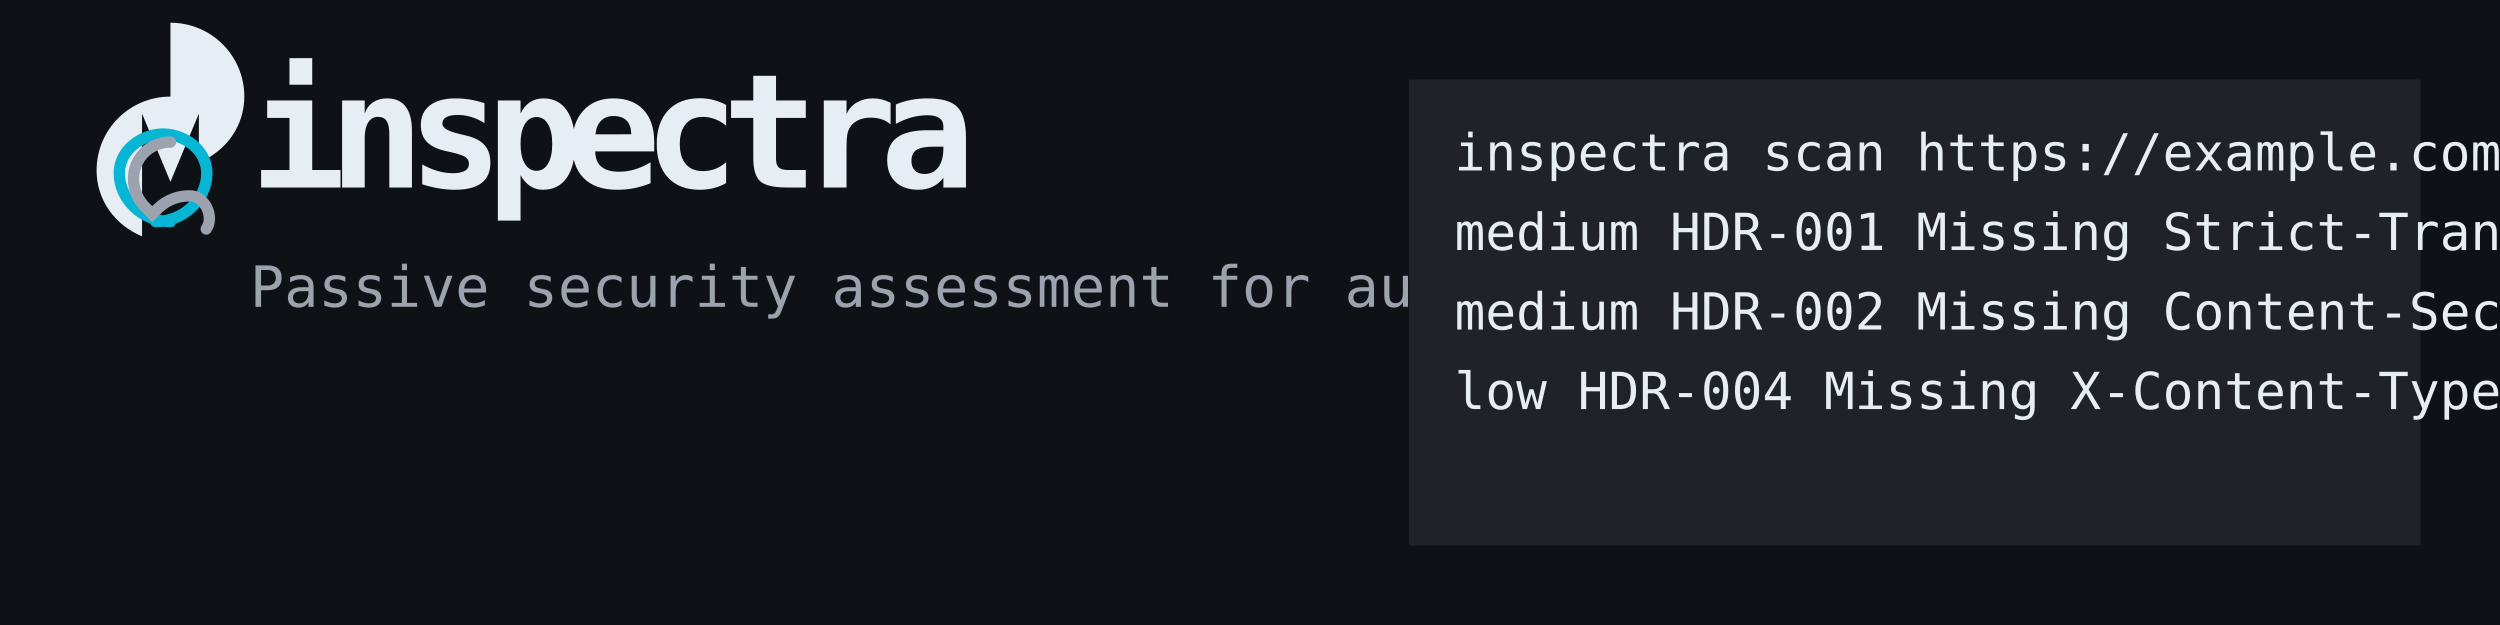
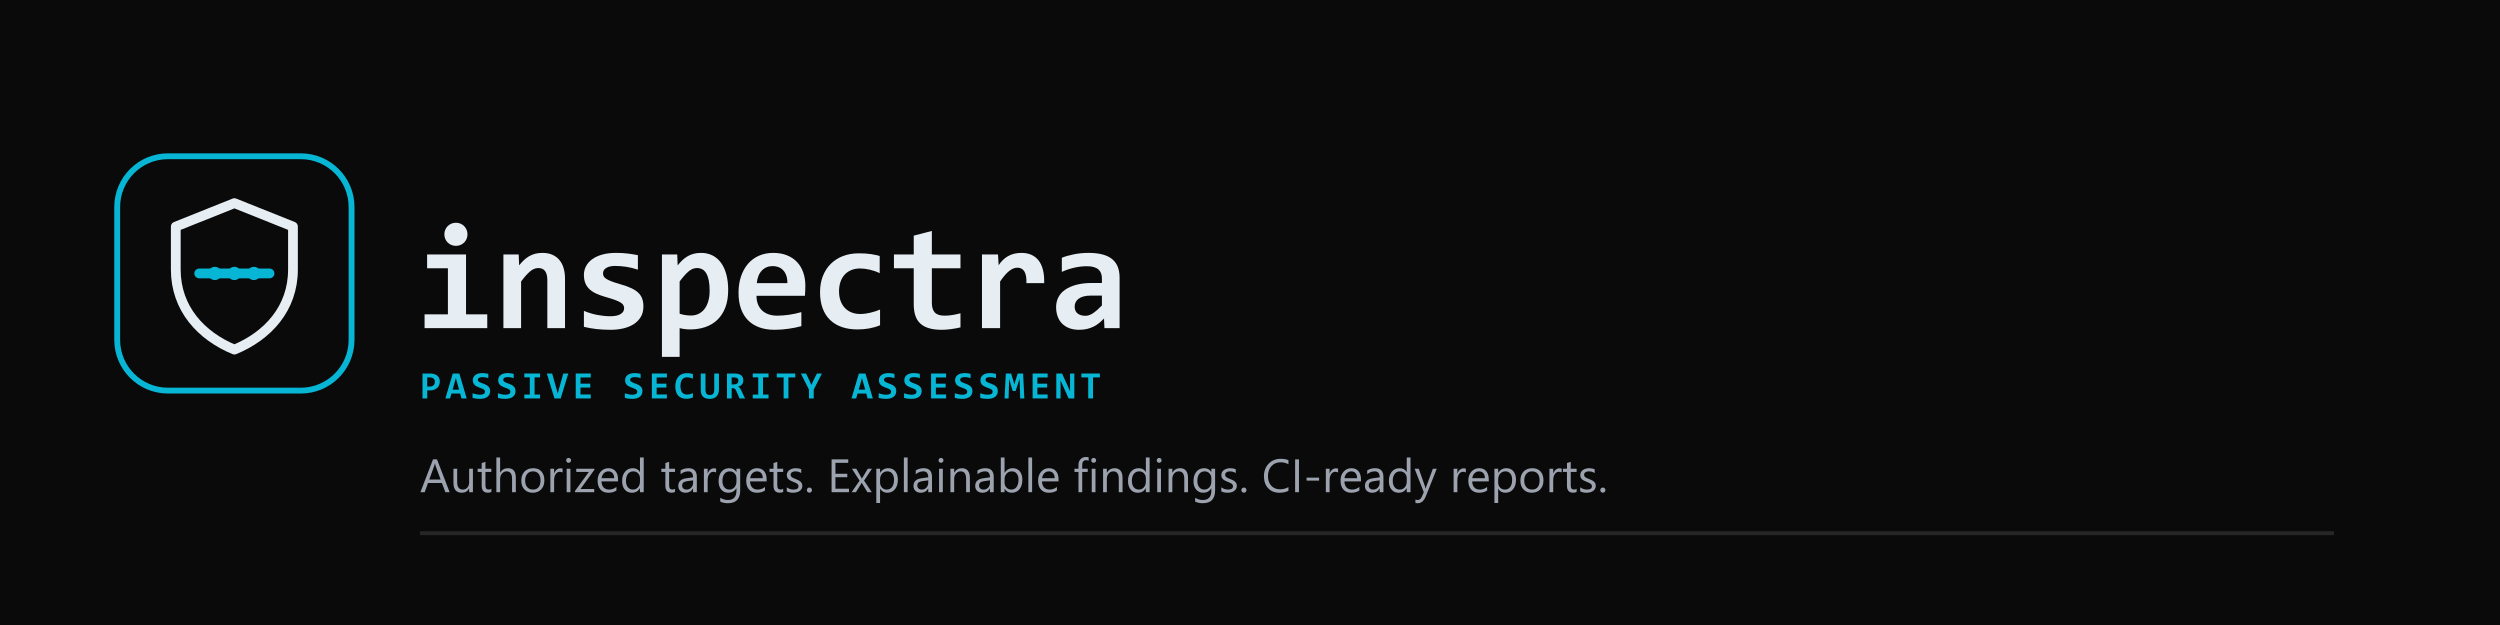
- <svg xmlns="http://www.w3.org/2000/svg" width="1760" height="440" viewBox="0 0 1760 440">
-   <rect width="1760" height="440" fill="#0E1116" />
-   <g transform="translate(56, 56)">
-     <path d="M64 12 c-28.8 0-52 23.2-52 52 0 20.8 12.8 38.4 32 46.4V24L64 72l20-48v34.4c19.2-8 32-25.6 32-46.4 0-28.8-23.2-52-52-52" fill="#e6edf3" />
-     <path d="M64 100 c-19.2 0-36-15.2-36-34 0-10.4 6.4-19.2 16-24 9.6-4.8 20-4.8 29.6 0 9.6 4.8 16 13.6 16 24 0 18.8-16.8 34-36 34" fill="none" stroke="#06b6d4" stroke-width="8" stroke-linecap="round" />
-     <path d="M64 44 c-14.4 0-26 11.2-26 26 0 8 3.2 15.2 9.2 20.8l4 4 4-4c6-6 15.2-9.6 24-8.8s16 14.4 10 23.2" fill="none" stroke="#9ca3af" stroke-width="8" stroke-linecap="round" />
-   </g>
-   <text x="176" y="132" font-family="JetBrains Mono, ui-monospace, monospace" font-size="112" font-weight="800" fill="#e6edf3" letter-spacing="-12">inspectra</text>
-   <text x="176" y="216" font-family="JetBrains Mono, ui-monospace, monospace" font-size="40" fill="#9ca3af">Passive security assessment for authorized targets.</text>
-   <g transform="translate(992, 56)">
-     <rect width="712" height="328" fill="#1f2328" />
-     <text x="32" y="64" font-family="ui-monospace, SFMono-Regular, Menlo, Consolas, monospace" font-size="36" fill="#e6edf3">inspectra scan https://example.com --yes</text>
-     <text x="32" y="120" font-family="ui-monospace, SFMono-Regular, Menlo, Consolas, monospace" font-size="36" fill="#e6edf3">medium  HDR-001  Missing Strict-Transport-Security</text>
-     <text x="32" y="176" font-family="ui-monospace, SFMono-Regular, Menlo, Consolas, monospace" font-size="36" fill="#e6edf3">medium  HDR-002  Missing Content-Security-Policy</text>
-     <text x="32" y="232" font-family="ui-monospace, SFMono-Regular, Menlo, Consolas, monospace" font-size="36" fill="#e6edf3">low     HDR-004  Missing X-Content-Type-Options</text>
-   </g>
+ <svg xmlns="http://www.w3.org/2000/svg" width="1280" height="320" viewBox="0 0 1280 320" role="img" aria-label="Inspectra">
+   <rect width="1280" height="320" fill="#0A0A0A" />
+   <g transform="translate(56,76)">
+     <g transform="scale(1)">
+       <rect x="4" y="4" width="120" height="120" rx="26" fill="#0A0A0A" stroke="#06B6D4" stroke-width="3" />
+       <path d="M64 28 L94 40 V62 C94 82 81 96 64 103 C47 96 34 82 34 62 V40 Z" fill="none" stroke="#E6EDF3" stroke-width="5" stroke-linejoin="round" />
+       <path d="M46 64 H82" stroke="#06B6D4" stroke-width="5" stroke-linecap="round" />
+       <circle cx="54" cy="64" r="3.4" fill="#06B6D4" />
+       <circle cx="64" cy="64" r="3.4" fill="#06B6D4" />
+       <circle cx="74" cy="64" r="3.4" fill="#06B6D4" />
+     </g>
+   </g>
+   <g transform="translate(212.000,168.000) scale(0.037109,-0.037109)">
+     <path d="M737 1294Q737 1261 725.0 1232.0Q713 1203 691.5 1181.5Q670 1160 641.0 1147.5Q612 1135 578 1135Q544 1135 514.5 1147.5Q485 1160 463.5 1181.5Q442 1203 430.0 1232.0Q418 1261 418 1294Q418 1327 430.0 1356.0Q442 1385 463.5 1407.0Q485 1429 514.5 1441.5Q544 1454 578 1454Q612 1454 641.0 1441.5Q670 1429 691.5 1407.0Q713 1385 725.0 1356.0Q737 1327 737 1294ZM467 826H180V1016H717V190H1010V0H145V190H467Z" fill="#E6EDF3" />
+   </g>
+   <g transform="translate(252.585,168.000) scale(0.037109,-0.037109)">
+     <path d="M745 0V662Q745 829 621 829Q559 829 502.5 779.0Q446 729 383 643V0H139V1016H350L356 866Q387 905 420.5 937.0Q454 969 493.0 991.5Q532 1014 577.0 1026.0Q622 1038 678 1038Q756 1038 814.0 1012.5Q872 987 911.0 940.5Q950 894 969.5 828.5Q989 763 989 682V0Z" fill="#E6EDF3" />
+   </g>
+   <g transform="translate(293.170,168.000) scale(0.037109,-0.037109)">
+     <path d="M977 299Q977 212 938.5 150.5Q900 89 836.5 50.5Q773 12 692.5 -5.5Q612 -23 528 -23Q416 -23 326.0 -12.5Q236 -2 156 18V238Q250 199 343.5 181.5Q437 164 520 164Q616 164 663.5 194.5Q711 225 711 274Q711 297 701.0 316.0Q691 335 663.5 352.5Q636 370 586.0 388.5Q536 407 455 430Q380 451 323.5 477.5Q267 504 230.0 540.0Q193 576 174.5 623.5Q156 671 156 735Q156 797 184.0 852.0Q212 907 267.5 948.5Q323 990 406.0 1014.0Q489 1038 600 1038Q696 1038 770.0 1028.0Q844 1018 901 1006V807Q814 835 737.5 846.5Q661 858 586 858Q511 858 465.5 831.0Q420 804 420 756Q420 733 429.0 715.0Q438 697 464.5 680.0Q491 663 538.5 644.5Q586 626 664 604Q752 579 812.0 550.5Q872 522 908.5 486.0Q945 450 961.0 404.0Q977 358 977 299Z" fill="#E6EDF3" />
+   </g>
+   <g transform="translate(333.755,168.000) scale(0.037109,-0.037109)">
+     <path d="M1053 526Q1053 386 1013.5 284.0Q974 182 903.5 114.5Q833 47 737.0 14.5Q641 -18 528 -18Q490 -18 452.0 -13.0Q414 -8 383 0V-397H139V1016H350L356 866Q387 905 420.5 937.0Q454 969 493.0 991.5Q532 1014 577.0 1026.0Q622 1038 678 1038Q768 1038 838.0 1002.0Q908 966 955.5 899.5Q1003 833 1028.0 738.5Q1053 644 1053 526ZM797 516Q797 600 785.0 659.0Q773 718 750.5 756.0Q728 794 695.5 811.5Q663 829 621 829Q559 829 502.5 779.0Q446 729 383 643V199Q412 188 454.5 181.0Q497 174 541 174Q599 174 646.5 198.0Q694 222 727.5 266.0Q761 310 779.0 373.5Q797 437 797 516Z" fill="#E6EDF3" />
+   </g>
+   <g transform="translate(374.341,168.000) scale(0.037109,-0.037109)">
+     <path d="M1024 586Q1024 561 1022.5 521.0Q1021 481 1018 446H350Q350 379 370.5 328.0Q391 277 428.5 242.5Q466 208 518.5 190.0Q571 172 635 172Q709 172 793.5 183.5Q878 195 969 221V27Q930 16 884.0 7.0Q838 -2 790.0 -9.0Q742 -16 693.0 -19.5Q644 -23 598 -23Q482 -23 390.0 10.0Q298 43 234.0 107.5Q170 172 136.0 267.0Q102 362 102 487Q102 611 136.0 712.5Q170 814 232.0 886.5Q294 959 382.5 998.5Q471 1038 580 1038Q688 1038 771.0 1004.5Q854 971 910.0 911.0Q966 851 995.0 768.0Q1024 685 1024 586ZM776 621Q777 681 761.0 725.5Q745 770 717.5 799.0Q690 828 653.5 842.0Q617 856 575 856Q483 856 424.0 794.5Q365 733 354 621Z" fill="#E6EDF3" />
+   </g>
+   <g transform="translate(414.926,168.000) scale(0.037109,-0.037109)">
+     <path d="M961 39Q889 10 812.0 -4.0Q735 -18 651 -18Q530 -18 434.0 15.0Q338 48 271.0 113.0Q204 178 168.5 274.0Q133 370 133 496Q133 618 171.5 717.0Q210 816 280.0 886.0Q350 956 448.5 994.0Q547 1032 668 1032Q767 1032 834.5 1021.5Q902 1011 956 995V758Q894 789 821.5 806.0Q749 823 684 823Q616 823 562.0 800.0Q508 777 471.0 736.0Q434 695 414.5 636.5Q395 578 395 508Q395 435 416.0 377.0Q437 319 475.5 278.5Q514 238 568.0 216.5Q622 195 688 195Q720 195 755.5 199.5Q791 204 826.5 212.5Q862 221 896.5 232.0Q931 243 961 256Z" fill="#E6EDF3" />
+   </g>
+   <g transform="translate(455.511,168.000) scale(0.037109,-0.037109)">
+     <path d="M977 10Q911 -5 844.0 -14.0Q777 -23 717 -23Q617 -23 544.5 -2.0Q472 19 424.5 62.0Q377 105 354.5 171.5Q332 238 332 330V826H59V1016H332V1276L582 1341V1016H977V826H582V348Q582 261 622.0 216.5Q662 172 756 172Q816 172 873.0 182.0Q930 192 977 205Z" fill="#E6EDF3" />
+   </g>
+   <g transform="translate(496.096,168.000) scale(0.037109,-0.037109)">
+     <path d="M793 621Q795 678 787.5 718.0Q780 758 763.5 784.0Q747 810 723.0 822.0Q699 834 668 834Q614 834 556.5 789.5Q499 745 430 643V0H180V1016H401L410 868Q435 907 466.5 938.0Q498 969 536.5 991.5Q575 1014 622.0 1026.0Q669 1038 725 1038Q802 1038 861.5 1011.5Q921 985 961.5 933.0Q1002 881 1021.5 802.5Q1041 724 1038 621Z" fill="#E6EDF3" />
+   </g>
+   <g transform="translate(536.681,168.000) scale(0.037109,-0.037109)">
+     <path d="M776 0 770 133Q738 99 703.0 70.5Q668 42 626.0 21.0Q584 0 534.5 -11.5Q485 -23 426 -23Q348 -23 289.0 0.0Q230 23 190.0 64.0Q150 105 129.5 163.0Q109 221 109 291Q109 363 139.5 424.0Q170 485 232.5 529.0Q295 573 388.5 598.0Q482 623 608 623H741V684Q741 723 730.0 754.5Q719 786 694.5 808.0Q670 830 631.0 842.0Q592 854 535 854Q445 854 357.5 833.5Q270 813 188 776V971Q261 1000 356.5 1019.0Q452 1038 555 1038Q668 1038 749.0 1016.5Q830 995 882.5 952.0Q935 909 960.0 844.5Q985 780 985 694V0ZM741 449H592Q530 449 487.0 437.0Q444 425 417.0 404.0Q390 383 377.5 355.5Q365 328 365 297Q365 235 405.0 202.5Q445 170 514 170Q565 170 620.0 207.0Q675 244 741 313Z" fill="#E6EDF3" />
+   </g>
+   <g transform="translate(215.000,204.000) scale(0.009766,-0.009766)">
+     <path d="M1042 891Q1042 789 1008.0 702.5Q974 616 907.0 553.0Q840 490 740.0 455.0Q640 420 508 420H383V0H135V1307H518Q645 1307 742.5 1279.5Q840 1252 906.5 1199.0Q973 1146 1007.5 1068.5Q1042 991 1042 891ZM784 874Q784 926 767.5 968.5Q751 1011 717.5 1041.0Q684 1071 633.0 1087.0Q582 1103 512 1103H383V624H520Q584 624 633.0 641.5Q682 659 715.5 692.0Q749 725 766.5 771.0Q784 817 784 874Z" fill="#06B6D4" />
+   </g>
+   <g transform="translate(227.996,204.000) scale(0.009766,-0.009766)">
+     <path d="M850 0 778 258H322L248 0H4L391 1307H735L1122 0ZM553 1067 381 459H723Z" fill="#06B6D4" />
+   </g>
+   <g transform="translate(240.992,204.000) scale(0.009766,-0.009766)">
+     <path d="M1020 395Q1020 288 980.5 209.0Q941 130 870.0 78.5Q799 27 701.0 2.0Q603 -23 487 -23Q384 -23 288.0 -11.0Q192 1 98 29V272Q144 256 194.0 242.0Q244 228 294.5 217.5Q345 207 395.0 201.0Q445 195 492 195Q562 195 611.0 207.0Q660 219 691.0 240.0Q722 261 736.0 290.0Q750 319 750 354Q750 402 722.5 434.5Q695 467 650.0 492.0Q605 517 547.5 537.0Q490 557 430.5 580.0Q371 603 313.5 632.0Q256 661 211.0 704.0Q166 747 138.5 806.5Q111 866 111 950Q111 1027 139.0 1096.0Q167 1165 227.0 1216.5Q287 1268 381.0 1298.5Q475 1329 608 1329Q647 1329 689.5 1325.5Q732 1322 773.5 1316.5Q815 1311 853.5 1303.5Q892 1296 924 1288V1063Q892 1075 854.0 1085.0Q816 1095 775.5 1102.5Q735 1110 694.0 1114.0Q653 1118 616 1118Q551 1118 506.0 1107.5Q461 1097 432.0 1078.5Q403 1060 390.0 1033.0Q377 1006 377 973Q377 932 404.5 902.5Q432 873 477.5 849.5Q523 826 580.5 805.5Q638 785 698.5 761.5Q759 738 816.5 708.0Q874 678 919.5 635.0Q965 592 992.5 533.5Q1020 475 1020 395Z" fill="#06B6D4" />
+   </g>
+   <g transform="translate(253.988,204.000) scale(0.009766,-0.009766)">
+     <path d="M1020 395Q1020 288 980.5 209.0Q941 130 870.0 78.5Q799 27 701.0 2.0Q603 -23 487 -23Q384 -23 288.0 -11.0Q192 1 98 29V272Q144 256 194.0 242.0Q244 228 294.5 217.5Q345 207 395.0 201.0Q445 195 492 195Q562 195 611.0 207.0Q660 219 691.0 240.0Q722 261 736.0 290.0Q750 319 750 354Q750 402 722.5 434.5Q695 467 650.0 492.0Q605 517 547.5 537.0Q490 557 430.5 580.0Q371 603 313.5 632.0Q256 661 211.0 704.0Q166 747 138.5 806.5Q111 866 111 950Q111 1027 139.0 1096.0Q167 1165 227.0 1216.5Q287 1268 381.0 1298.5Q475 1329 608 1329Q647 1329 689.5 1325.5Q732 1322 773.5 1316.5Q815 1311 853.5 1303.5Q892 1296 924 1288V1063Q892 1075 854.0 1085.0Q816 1095 775.5 1102.5Q735 1110 694.0 1114.0Q653 1118 616 1118Q551 1118 506.0 1107.5Q461 1097 432.0 1078.5Q403 1060 390.0 1033.0Q377 1006 377 973Q377 932 404.5 902.5Q432 873 477.5 849.5Q523 826 580.5 805.5Q638 785 698.5 761.5Q759 738 816.5 708.0Q874 678 919.5 635.0Q965 592 992.5 533.5Q1020 475 1020 395Z" fill="#06B6D4" />
+   </g>
+   <g transform="translate(266.984,204.000) scale(0.009766,-0.009766)">
+     <path d="M150 1106V1307H976V1106H688V203H976V0H150V203H438V1106Z" fill="#06B6D4" />
+   </g>
+   <g transform="translate(279.980,204.000) scale(0.009766,-0.009766)">
+     <path d="M725 0H399L0 1307H279L500 520L571 262L645 535L864 1307H1126Z" fill="#06B6D4" />
+   </g>
+   <g transform="translate(292.977,204.000) scale(0.009766,-0.009766)">
+     <path d="M184 0V1307H971V1099H434V774H946V571H434V208H971V0Z" fill="#06B6D4" />
+   </g>
+   <g transform="translate(318.969,204.000) scale(0.009766,-0.009766)">
+     <path d="M1020 395Q1020 288 980.5 209.0Q941 130 870.0 78.5Q799 27 701.0 2.0Q603 -23 487 -23Q384 -23 288.0 -11.0Q192 1 98 29V272Q144 256 194.0 242.0Q244 228 294.5 217.5Q345 207 395.0 201.0Q445 195 492 195Q562 195 611.0 207.0Q660 219 691.0 240.0Q722 261 736.0 290.0Q750 319 750 354Q750 402 722.5 434.5Q695 467 650.0 492.0Q605 517 547.5 537.0Q490 557 430.5 580.0Q371 603 313.5 632.0Q256 661 211.0 704.0Q166 747 138.5 806.5Q111 866 111 950Q111 1027 139.0 1096.0Q167 1165 227.0 1216.5Q287 1268 381.0 1298.5Q475 1329 608 1329Q647 1329 689.5 1325.5Q732 1322 773.5 1316.5Q815 1311 853.5 1303.5Q892 1296 924 1288V1063Q892 1075 854.0 1085.0Q816 1095 775.5 1102.5Q735 1110 694.0 1114.0Q653 1118 616 1118Q551 1118 506.0 1107.5Q461 1097 432.0 1078.5Q403 1060 390.0 1033.0Q377 1006 377 973Q377 932 404.5 902.5Q432 873 477.5 849.5Q523 826 580.5 805.5Q638 785 698.5 761.5Q759 738 816.5 708.0Q874 678 919.5 635.0Q965 592 992.5 533.5Q1020 475 1020 395Z" fill="#06B6D4" />
+   </g>
+   <g transform="translate(331.965,204.000) scale(0.009766,-0.009766)">
+     <path d="M184 0V1307H971V1099H434V774H946V571H434V208H971V0Z" fill="#06B6D4" />
+   </g>
+   <g transform="translate(344.961,204.000) scale(0.009766,-0.009766)">
+     <path d="M1004 51Q917 16 835.5 -1.0Q754 -18 666 -18Q525 -18 416.5 23.5Q308 65 233.5 147.0Q159 229 120.5 350.5Q82 472 82 633Q82 798 124.0 926.5Q166 1055 244.0 1143.5Q322 1232 433.5 1278.5Q545 1325 684 1325Q729 1325 768.5 1323.0Q808 1321 846.0 1315.5Q884 1310 923.0 1301.0Q962 1292 1004 1278V1034Q919 1074 842.0 1091.0Q765 1108 702 1108Q609 1108 543.0 1074.5Q477 1041 434.5 980.5Q392 920 372.0 836.5Q352 753 352 653Q352 547 372.5 463.5Q393 380 436.0 322.0Q479 264 546.0 233.5Q613 203 705 203Q738 203 776.5 209.5Q815 216 854.5 226.5Q894 237 932.5 251.5Q971 266 1004 281Z" fill="#06B6D4" />
+   </g>
+   <g transform="translate(357.957,204.000) scale(0.009766,-0.009766)">
+     <path d="M1039 481Q1039 356 1005.5 261.5Q972 167 909.5 104.0Q847 41 757.0 9.0Q667 -23 555 -23Q429 -23 339.0 9.0Q249 41 193.0 101.0Q137 161 112.0 247.0Q87 333 87 440V1307H333V455Q333 389 344.5 338.0Q356 287 384.5 251.5Q413 216 456.0 198.0Q499 180 564 180Q625 180 667.0 195.5Q709 211 737.0 245.5Q765 280 779.0 334.0Q793 388 793 465V1307H1039Z" fill="#06B6D4" />
+   </g>
+   <g transform="translate(370.953,204.000) scale(0.009766,-0.009766)">
+     <path d="M788 0 604 420Q578 480 531.5 510.5Q485 541 422 541H375V0H129V1307H510Q618 1307 706.0 1288.5Q794 1270 856.0 1227.0Q918 1184 951.5 1115.0Q985 1046 985 946Q985 874 964.0 818.0Q943 762 905.0 721.5Q867 681 814.5 656.0Q762 631 700 621Q748 611 788.0 566.5Q828 522 868 438L1077 0ZM727 922Q727 1018 666.0 1060.0Q605 1102 483 1102H375V733H475Q532 733 578.5 745.0Q625 757 658.0 781.0Q691 805 709.0 840.5Q727 876 727 922Z" fill="#06B6D4" />
+   </g>
+   <g transform="translate(383.949,204.000) scale(0.009766,-0.009766)">
+     <path d="M150 1106V1307H976V1106H688V203H976V0H150V203H438V1106Z" fill="#06B6D4" />
+   </g>
+   <g transform="translate(396.945,204.000) scale(0.009766,-0.009766)">
+     <path d="M689 1102V0H437V1102H79V1307H1047V1102Z" fill="#06B6D4" />
+   </g>
+   <g transform="translate(409.941,204.000) scale(0.009766,-0.009766)">
+     <path d="M685 463V0H435V461L10 1307H283L475 903L563 705L651 909L852 1307H1114Z" fill="#06B6D4" />
+   </g>
+   <g transform="translate(435.934,204.000) scale(0.009766,-0.009766)">
+     <path d="M850 0 778 258H322L248 0H4L391 1307H735L1122 0ZM553 1067 381 459H723Z" fill="#06B6D4" />
+   </g>
+   <g transform="translate(448.930,204.000) scale(0.009766,-0.009766)">
+     <path d="M1020 395Q1020 288 980.5 209.0Q941 130 870.0 78.5Q799 27 701.0 2.0Q603 -23 487 -23Q384 -23 288.0 -11.0Q192 1 98 29V272Q144 256 194.0 242.0Q244 228 294.5 217.5Q345 207 395.0 201.0Q445 195 492 195Q562 195 611.0 207.0Q660 219 691.0 240.0Q722 261 736.0 290.0Q750 319 750 354Q750 402 722.5 434.5Q695 467 650.0 492.0Q605 517 547.5 537.0Q490 557 430.5 580.0Q371 603 313.5 632.0Q256 661 211.0 704.0Q166 747 138.5 806.5Q111 866 111 950Q111 1027 139.0 1096.0Q167 1165 227.0 1216.5Q287 1268 381.0 1298.5Q475 1329 608 1329Q647 1329 689.5 1325.5Q732 1322 773.5 1316.5Q815 1311 853.5 1303.5Q892 1296 924 1288V1063Q892 1075 854.0 1085.0Q816 1095 775.5 1102.5Q735 1110 694.0 1114.0Q653 1118 616 1118Q551 1118 506.0 1107.5Q461 1097 432.0 1078.5Q403 1060 390.0 1033.0Q377 1006 377 973Q377 932 404.5 902.5Q432 873 477.5 849.5Q523 826 580.5 805.5Q638 785 698.5 761.5Q759 738 816.5 708.0Q874 678 919.5 635.0Q965 592 992.5 533.5Q1020 475 1020 395Z" fill="#06B6D4" />
+   </g>
+   <g transform="translate(461.926,204.000) scale(0.009766,-0.009766)">
+     <path d="M1020 395Q1020 288 980.5 209.0Q941 130 870.0 78.5Q799 27 701.0 2.0Q603 -23 487 -23Q384 -23 288.0 -11.0Q192 1 98 29V272Q144 256 194.0 242.0Q244 228 294.5 217.5Q345 207 395.0 201.0Q445 195 492 195Q562 195 611.0 207.0Q660 219 691.0 240.0Q722 261 736.0 290.0Q750 319 750 354Q750 402 722.5 434.5Q695 467 650.0 492.0Q605 517 547.5 537.0Q490 557 430.5 580.0Q371 603 313.5 632.0Q256 661 211.0 704.0Q166 747 138.5 806.5Q111 866 111 950Q111 1027 139.0 1096.0Q167 1165 227.0 1216.5Q287 1268 381.0 1298.5Q475 1329 608 1329Q647 1329 689.5 1325.5Q732 1322 773.5 1316.5Q815 1311 853.5 1303.5Q892 1296 924 1288V1063Q892 1075 854.0 1085.0Q816 1095 775.5 1102.5Q735 1110 694.0 1114.0Q653 1118 616 1118Q551 1118 506.0 1107.5Q461 1097 432.0 1078.5Q403 1060 390.0 1033.0Q377 1006 377 973Q377 932 404.5 902.5Q432 873 477.5 849.5Q523 826 580.5 805.5Q638 785 698.5 761.5Q759 738 816.5 708.0Q874 678 919.5 635.0Q965 592 992.5 533.5Q1020 475 1020 395Z" fill="#06B6D4" />
+   </g>
+   <g transform="translate(474.922,204.000) scale(0.009766,-0.009766)">
+     <path d="M184 0V1307H971V1099H434V774H946V571H434V208H971V0Z" fill="#06B6D4" />
+   </g>
+   <g transform="translate(487.918,204.000) scale(0.009766,-0.009766)">
+     <path d="M1020 395Q1020 288 980.5 209.0Q941 130 870.0 78.5Q799 27 701.0 2.0Q603 -23 487 -23Q384 -23 288.0 -11.0Q192 1 98 29V272Q144 256 194.0 242.0Q244 228 294.5 217.5Q345 207 395.0 201.0Q445 195 492 195Q562 195 611.0 207.0Q660 219 691.0 240.0Q722 261 736.0 290.0Q750 319 750 354Q750 402 722.5 434.5Q695 467 650.0 492.0Q605 517 547.5 537.0Q490 557 430.5 580.0Q371 603 313.5 632.0Q256 661 211.0 704.0Q166 747 138.5 806.5Q111 866 111 950Q111 1027 139.0 1096.0Q167 1165 227.0 1216.5Q287 1268 381.0 1298.5Q475 1329 608 1329Q647 1329 689.5 1325.5Q732 1322 773.5 1316.5Q815 1311 853.5 1303.5Q892 1296 924 1288V1063Q892 1075 854.0 1085.0Q816 1095 775.5 1102.5Q735 1110 694.0 1114.0Q653 1118 616 1118Q551 1118 506.0 1107.5Q461 1097 432.0 1078.5Q403 1060 390.0 1033.0Q377 1006 377 973Q377 932 404.5 902.5Q432 873 477.5 849.5Q523 826 580.5 805.5Q638 785 698.5 761.5Q759 738 816.5 708.0Q874 678 919.5 635.0Q965 592 992.5 533.5Q1020 475 1020 395Z" fill="#06B6D4" />
+   </g>
+   <g transform="translate(500.914,204.000) scale(0.009766,-0.009766)">
+     <path d="M1020 395Q1020 288 980.5 209.0Q941 130 870.0 78.5Q799 27 701.0 2.0Q603 -23 487 -23Q384 -23 288.0 -11.0Q192 1 98 29V272Q144 256 194.0 242.0Q244 228 294.5 217.5Q345 207 395.0 201.0Q445 195 492 195Q562 195 611.0 207.0Q660 219 691.0 240.0Q722 261 736.0 290.0Q750 319 750 354Q750 402 722.5 434.5Q695 467 650.0 492.0Q605 517 547.5 537.0Q490 557 430.5 580.0Q371 603 313.5 632.0Q256 661 211.0 704.0Q166 747 138.5 806.5Q111 866 111 950Q111 1027 139.0 1096.0Q167 1165 227.0 1216.5Q287 1268 381.0 1298.5Q475 1329 608 1329Q647 1329 689.5 1325.5Q732 1322 773.5 1316.5Q815 1311 853.5 1303.5Q892 1296 924 1288V1063Q892 1075 854.0 1085.0Q816 1095 775.5 1102.5Q735 1110 694.0 1114.0Q653 1118 616 1118Q551 1118 506.0 1107.5Q461 1097 432.0 1078.5Q403 1060 390.0 1033.0Q377 1006 377 973Q377 932 404.5 902.5Q432 873 477.5 849.5Q523 826 580.5 805.5Q638 785 698.5 761.5Q759 738 816.5 708.0Q874 678 919.5 635.0Q965 592 992.5 533.5Q1020 475 1020 395Z" fill="#06B6D4" />
+   </g>
+   <g transform="translate(513.910,204.000) scale(0.009766,-0.009766)">
+     <path d="M864 0 840 739 831 1034 768 834 623 389H469L338 834L283 1034L276 745L254 0H45L109 1307H387L502 936L557 727L612 924L733 1307H1016L1081 0Z" fill="#06B6D4" />
+   </g>
+   <g transform="translate(526.906,204.000) scale(0.009766,-0.009766)">
+     <path d="M184 0V1307H971V1099H434V774H946V571H434V208H971V0Z" fill="#06B6D4" />
+   </g>
+   <g transform="translate(539.902,204.000) scale(0.009766,-0.009766)">
+     <path d="M740 0 390 780 318 948V406V0H94V1307H396L753 522L816 369V946V1307H1040V0Z" fill="#06B6D4" />
+   </g>
+   <g transform="translate(552.898,204.000) scale(0.009766,-0.009766)">
+     <path d="M689 1102V0H437V1102H79V1307H1047V1102Z" fill="#06B6D4" />
+   </g>
+   <g transform="translate(215.000,252.000) scale(0.011719,-0.011719)">
+     <path d="M1298 0H1112L960 402H352L209 0H22L572 1434H746ZM905 553 680 1164Q669 1194 658 1260H654Q644 1199 631 1164L408 553Z" fill="#9CA3AF" />
+   </g>
+   <g transform="translate(230.480,252.000) scale(0.011719,-0.011719)">
+     <path d="M994 0H830V162H826Q724 -24 510 -24Q144 -24 144 412V1024H307V438Q307 114 555 114Q675 114 752.5 202.5Q830 291 830 434V1024H994Z" fill="#9CA3AF" />
+   </g>
+   <g transform="translate(244.062,252.000) scale(0.011719,-0.011719)">
+     <path d="M641 10Q583 -22 488 -22Q219 -22 219 278V884H43V1024H219V1274L383 1327V1024H641V884H383V307Q383 204 418.0 160.0Q453 116 534 116Q596 116 641 150Z" fill="#9CA3AF" />
+   </g>
+   <g transform="translate(252.195,252.000) scale(0.011719,-0.011719)">
+     <path d="M1016 0H852V590Q852 910 614 910Q494 910 412.0 817.5Q330 725 330 580V0H166V1516H330V854H334Q452 1048 670 1048Q1016 1048 1016 631Z" fill="#9CA3AF" />
+   </g>
+   <g transform="translate(265.777,252.000) scale(0.011719,-0.011719)">
+     <path d="M594 -24Q367 -24 231.5 119.5Q96 263 96 500Q96 758 237.0 903.0Q378 1048 618 1048Q847 1048 975.5 907.0Q1104 766 1104 516Q1104 271 965.5 123.5Q827 -24 594 -24ZM606 910Q448 910 356.0 802.5Q264 695 264 506Q264 324 357.0 219.0Q450 114 606 114Q765 114 850.5 217.0Q936 320 936 510Q936 702 850.5 806.0Q765 910 606 910Z" fill="#9CA3AF" />
+   </g>
+   <g transform="translate(279.840,252.000) scale(0.011719,-0.011719)">
+     <path d="M700 858Q657 891 576 891Q471 891 400.5 792.0Q330 693 330 522V0H166V1024H330V813H334Q369 921 441.0 981.5Q513 1042 602 1042Q666 1042 700 1028Z" fill="#9CA3AF" />
+   </g>
+   <g transform="translate(288.184,252.000) scale(0.011719,-0.011719)">
+     <path d="M250 1284Q206 1284 175.0 1314.0Q144 1344 144 1390Q144 1436 175.0 1466.5Q206 1497 250 1497Q295 1497 326.5 1466.5Q358 1436 358 1390Q358 1346 326.5 1315.0Q295 1284 250 1284ZM330 0H166V1024H330Z" fill="#9CA3AF" />
+   </g>
+   <g transform="translate(293.996,252.000) scale(0.011719,-0.011719)">
+     <path d="M880 977 274 140H874V0H33V51L639 884H90V1024H880Z" fill="#9CA3AF" />
+   </g>
+   <g transform="translate(304.848,252.000) scale(0.011719,-0.011719)">
+     <path d="M989 471H266Q270 300 358.0 207.0Q446 114 600 114Q773 114 918 228V74Q783 -24 561 -24Q344 -24 220.0 115.5Q96 255 96 508Q96 747 231.5 897.5Q367 1048 568 1048Q769 1048 879.0 918.0Q989 788 989 557ZM821 610Q820 752 752.5 831.0Q685 910 565 910Q449 910 368.0 827.0Q287 744 268 610Z" fill="#9CA3AF" />
+   </g>
+   <g transform="translate(317.398,252.000) scale(0.011719,-0.011719)">
+     <path d="M1040 0H876V174H872Q758 -24 520 -24Q327 -24 211.5 113.5Q96 251 96 488Q96 742 224.0 895.0Q352 1048 565 1048Q776 1048 872 882H876V1516H1040ZM876 463V614Q876 738 794.0 824.0Q712 910 586 910Q436 910 350.0 800.0Q264 690 264 496Q264 319 346.5 216.5Q429 114 568 114Q705 114 790.5 213.0Q876 312 876 463Z" fill="#9CA3AF" />
+   </g>
+   <g transform="translate(338.105,252.000) scale(0.011719,-0.011719)">
+     <path d="M641 10Q583 -22 488 -22Q219 -22 219 278V884H43V1024H219V1274L383 1327V1024H641V884H383V307Q383 204 418.0 160.0Q453 116 534 116Q596 116 641 150Z" fill="#9CA3AF" />
+   </g>
+   <g transform="translate(346.238,252.000) scale(0.011719,-0.011719)">
+     <path d="M899 0H735V160H731Q624 -24 416 -24Q263 -24 176.5 57.0Q90 138 90 272Q90 559 428 606L735 649Q735 910 524 910Q339 910 190 784V952Q341 1048 538 1048Q899 1048 899 666ZM735 518 488 484Q374 468 316.0 427.5Q258 387 258 284Q258 209 311.5 161.5Q365 114 454 114Q576 114 655.5 199.5Q735 285 735 416Z" fill="#9CA3AF" />
+   </g>
+   <g transform="translate(358.449,252.000) scale(0.011719,-0.011719)">
+     <path d="M700 858Q657 891 576 891Q471 891 400.5 792.0Q330 693 330 522V0H166V1024H330V813H334Q369 921 441.0 981.5Q513 1042 602 1042Q666 1042 700 1028Z" fill="#9CA3AF" />
+   </g>
+   <g transform="translate(366.793,252.000) scale(0.011719,-0.011719)">
+     <path d="M1040 82Q1040 -482 500 -482Q310 -482 168 -410V-246Q341 -342 498 -342Q876 -342 876 60V172H872Q755 -24 520 -24Q329 -24 212.5 112.5Q96 249 96 479Q96 740 221.5 894.0Q347 1048 565 1048Q772 1048 872 882H876V1024H1040ZM876 463V614Q876 736 793.5 823.0Q711 910 588 910Q436 910 350.0 799.5Q264 689 264 490Q264 319 346.5 216.5Q429 114 565 114Q703 114 789.5 212.0Q876 310 876 463Z" fill="#9CA3AF" />
+   </g>
+   <g transform="translate(380.926,252.000) scale(0.011719,-0.011719)">
+     <path d="M989 471H266Q270 300 358.0 207.0Q446 114 600 114Q773 114 918 228V74Q783 -24 561 -24Q344 -24 220.0 115.5Q96 255 96 508Q96 747 231.5 897.5Q367 1048 568 1048Q769 1048 879.0 918.0Q989 788 989 557ZM821 610Q820 752 752.5 831.0Q685 910 565 910Q449 910 368.0 827.0Q287 744 268 610Z" fill="#9CA3AF" />
+   </g>
+   <g transform="translate(393.477,252.000) scale(0.011719,-0.011719)">
+     <path d="M641 10Q583 -22 488 -22Q219 -22 219 278V884H43V1024H219V1274L383 1327V1024H641V884H383V307Q383 204 418.0 160.0Q453 116 534 116Q596 116 641 150Z" fill="#9CA3AF" />
+   </g>
+   <g transform="translate(401.609,252.000) scale(0.011719,-0.011719)">
+     <path d="M104 37V213Q238 114 399 114Q615 114 615 258Q615 299 596.5 327.5Q578 356 546.5 378.0Q515 400 472.5 417.5Q430 435 381 454Q313 481 261.5 508.5Q210 536 175.5 570.5Q141 605 123.5 649.0Q106 693 106 752Q106 824 139.0 879.5Q172 935 227.0 972.5Q282 1010 352.5 1029.0Q423 1048 498 1048Q631 1048 736 1002V836Q623 910 476 910Q430 910 393.0 899.5Q356 889 329.5 870.0Q303 851 288.5 824.5Q274 798 274 766Q274 726 288.5 699.0Q303 672 331.0 651.0Q359 630 399.0 613.0Q439 596 490 576Q558 550 612.0 522.5Q666 495 704.0 460.5Q742 426 762.5 381.0Q783 336 783 274Q783 198 749.5 142.0Q716 86 660.0 49.0Q604 12 531.0 -6.0Q458 -24 378 -24Q220 -24 104 37Z" fill="#9CA3AF" />
+   </g>
+   <g transform="translate(411.793,252.000) scale(0.011719,-0.011719)">
+     <path d="M223 -22Q177 -22 144.5 11.0Q112 44 112 90Q112 136 144.5 169.5Q177 203 223 203Q270 203 303.0 169.5Q336 136 336 90Q336 44 303.0 11.0Q270 -22 223 -22Z" fill="#9CA3AF" />
+   </g>
+   <g transform="translate(423.570,252.000) scale(0.011719,-0.011719)">
+     <path d="M948 0H188V1434H916V1282H356V805H874V654H356V152H948Z" fill="#9CA3AF" />
+   </g>
+   <g transform="translate(435.711,252.000) scale(0.011719,-0.011719)">
+     <path d="M914 1024 570 506 908 0H717L516 332Q497 363 471 410H467Q462 401 420 332L215 0H26L375 502L41 1024H232L430 674Q452 635 473 594H477L733 1024Z" fill="#9CA3AF" />
+   </g>
+   <g transform="translate(446.727,252.000) scale(0.011719,-0.011719)">
+     <path d="M334 148H330V-471H166V1024H330V844H334Q455 1048 688 1048Q886 1048 997.0 910.5Q1108 773 1108 542Q1108 285 983.0 130.5Q858 -24 641 -24Q442 -24 334 148ZM330 561V418Q330 291 412.5 202.5Q495 114 622 114Q771 114 855.5 228.0Q940 342 940 545Q940 716 861.0 813.0Q782 910 647 910Q504 910 417.0 810.5Q330 711 330 561Z" fill="#9CA3AF" />
+   </g>
+   <g transform="translate(460.836,252.000) scale(0.011719,-0.011719)">
+     <path d="M330 0H166V1516H330Z" fill="#9CA3AF" />
+   </g>
+   <g transform="translate(466.648,252.000) scale(0.011719,-0.011719)">
+     <path d="M899 0H735V160H731Q624 -24 416 -24Q263 -24 176.5 57.0Q90 138 90 272Q90 559 428 606L735 649Q735 910 524 910Q339 910 190 784V952Q341 1048 538 1048Q899 1048 899 666ZM735 518 488 484Q374 468 316.0 427.5Q258 387 258 284Q258 209 311.5 161.5Q365 114 454 114Q576 114 655.5 199.5Q735 285 735 416Z" fill="#9CA3AF" />
+   </g>
+   <g transform="translate(478.859,252.000) scale(0.011719,-0.011719)">
+     <path d="M250 1284Q206 1284 175.0 1314.0Q144 1344 144 1390Q144 1436 175.0 1466.5Q206 1497 250 1497Q295 1497 326.5 1466.5Q358 1436 358 1390Q358 1346 326.5 1315.0Q295 1284 250 1284ZM330 0H166V1024H330Z" fill="#9CA3AF" />
+   </g>
+   <g transform="translate(484.672,252.000) scale(0.011719,-0.011719)">
+     <path d="M1016 0H852V584Q852 910 614 910Q491 910 410.5 817.5Q330 725 330 584V0H166V1024H330V854H334Q450 1048 670 1048Q838 1048 927.0 939.5Q1016 831 1016 626Z" fill="#9CA3AF" />
+   </g>
+   <g transform="translate(498.254,252.000) scale(0.011719,-0.011719)">
+     <path d="M899 0H735V160H731Q624 -24 416 -24Q263 -24 176.5 57.0Q90 138 90 272Q90 559 428 606L735 649Q735 910 524 910Q339 910 190 784V952Q341 1048 538 1048Q899 1048 899 666ZM735 518 488 484Q374 468 316.0 427.5Q258 387 258 284Q258 209 311.5 161.5Q365 114 454 114Q576 114 655.5 199.5Q735 285 735 416Z" fill="#9CA3AF" />
+   </g>
+   <g transform="translate(510.465,252.000) scale(0.011719,-0.011719)">
+     <path d="M334 148H330V0H166V1516H330V844H334Q455 1048 688 1048Q885 1048 996.5 910.5Q1108 773 1108 542Q1108 285 983.0 130.5Q858 -24 641 -24Q438 -24 334 148ZM330 561V418Q330 291 412.5 202.5Q495 114 622 114Q771 114 855.5 228.0Q940 342 940 545Q940 716 861.0 813.0Q782 910 647 910Q504 910 417.0 810.5Q330 711 330 561Z" fill="#9CA3AF" />
+   </g>
+   <g transform="translate(524.574,252.000) scale(0.011719,-0.011719)">
+     <path d="M330 0H166V1516H330Z" fill="#9CA3AF" />
+   </g>
+   <g transform="translate(530.387,252.000) scale(0.011719,-0.011719)">
+     <path d="M989 471H266Q270 300 358.0 207.0Q446 114 600 114Q773 114 918 228V74Q783 -24 561 -24Q344 -24 220.0 115.5Q96 255 96 508Q96 747 231.5 897.5Q367 1048 568 1048Q769 1048 879.0 918.0Q989 788 989 557ZM821 610Q820 752 752.5 831.0Q685 910 565 910Q449 910 368.0 827.0Q287 744 268 610Z" fill="#9CA3AF" />
+   </g>
+   <g transform="translate(549.512,252.000) scale(0.011719,-0.011719)">
+     <path d="M672 1372Q624 1399 563 1399Q391 1399 391 1182V1024H631V884H391V0H228V884H53V1024H228V1190Q228 1351 321.0 1444.5Q414 1538 553 1538Q628 1538 672 1520Z" fill="#9CA3AF" />
+   </g>
+   <g transform="translate(557.023,252.000) scale(0.011719,-0.011719)">
+     <path d="M250 1284Q206 1284 175.0 1314.0Q144 1344 144 1390Q144 1436 175.0 1466.5Q206 1497 250 1497Q295 1497 326.5 1466.5Q358 1436 358 1390Q358 1346 326.5 1315.0Q295 1284 250 1284ZM330 0H166V1024H330Z" fill="#9CA3AF" />
+   </g>
+   <g transform="translate(562.836,252.000) scale(0.011719,-0.011719)">
+     <path d="M1016 0H852V584Q852 910 614 910Q491 910 410.5 817.5Q330 725 330 584V0H166V1024H330V854H334Q450 1048 670 1048Q838 1048 927.0 939.5Q1016 831 1016 626Z" fill="#9CA3AF" />
+   </g>
+   <g transform="translate(576.418,252.000) scale(0.011719,-0.011719)">
+     <path d="M1040 0H876V174H872Q758 -24 520 -24Q327 -24 211.5 113.5Q96 251 96 488Q96 742 224.0 895.0Q352 1048 565 1048Q776 1048 872 882H876V1516H1040ZM876 463V614Q876 738 794.0 824.0Q712 910 586 910Q436 910 350.0 800.0Q264 690 264 496Q264 319 346.5 216.5Q429 114 568 114Q705 114 790.5 213.0Q876 312 876 463Z" fill="#9CA3AF" />
+   </g>
+   <g transform="translate(590.551,252.000) scale(0.011719,-0.011719)">
+     <path d="M250 1284Q206 1284 175.0 1314.0Q144 1344 144 1390Q144 1436 175.0 1466.5Q206 1497 250 1497Q295 1497 326.5 1466.5Q358 1436 358 1390Q358 1346 326.5 1315.0Q295 1284 250 1284ZM330 0H166V1024H330Z" fill="#9CA3AF" />
+   </g>
+   <g transform="translate(596.363,252.000) scale(0.011719,-0.011719)">
+     <path d="M1016 0H852V584Q852 910 614 910Q491 910 410.5 817.5Q330 725 330 584V0H166V1024H330V854H334Q450 1048 670 1048Q838 1048 927.0 939.5Q1016 831 1016 626Z" fill="#9CA3AF" />
+   </g>
+   <g transform="translate(609.945,252.000) scale(0.011719,-0.011719)">
+     <path d="M1040 82Q1040 -482 500 -482Q310 -482 168 -410V-246Q341 -342 498 -342Q876 -342 876 60V172H872Q755 -24 520 -24Q329 -24 212.5 112.5Q96 249 96 479Q96 740 221.5 894.0Q347 1048 565 1048Q772 1048 872 882H876V1024H1040ZM876 463V614Q876 736 793.5 823.0Q711 910 588 910Q436 910 350.0 799.5Q264 689 264 490Q264 319 346.5 216.5Q429 114 565 114Q703 114 789.5 212.0Q876 310 876 463Z" fill="#9CA3AF" />
+   </g>
+   <g transform="translate(624.078,252.000) scale(0.011719,-0.011719)">
+     <path d="M104 37V213Q238 114 399 114Q615 114 615 258Q615 299 596.5 327.5Q578 356 546.5 378.0Q515 400 472.5 417.5Q430 435 381 454Q313 481 261.5 508.5Q210 536 175.5 570.5Q141 605 123.5 649.0Q106 693 106 752Q106 824 139.0 879.5Q172 935 227.0 972.5Q282 1010 352.5 1029.0Q423 1048 498 1048Q631 1048 736 1002V836Q623 910 476 910Q430 910 393.0 899.5Q356 889 329.5 870.0Q303 851 288.5 824.5Q274 798 274 766Q274 726 288.5 699.0Q303 672 331.0 651.0Q359 630 399.0 613.0Q439 596 490 576Q558 550 612.0 522.5Q666 495 704.0 460.5Q742 426 762.5 381.0Q783 336 783 274Q783 198 749.5 142.0Q716 86 660.0 49.0Q604 12 531.0 -6.0Q458 -24 378 -24Q220 -24 104 37Z" fill="#9CA3AF" />
+   </g>
+   <g transform="translate(634.262,252.000) scale(0.011719,-0.011719)">
+     <path d="M223 -22Q177 -22 144.5 11.0Q112 44 112 90Q112 136 144.5 169.5Q177 203 223 203Q270 203 303.0 169.5Q336 136 336 90Q336 44 303.0 11.0Q270 -22 223 -22Z" fill="#9CA3AF" />
+   </g>
+   <g transform="translate(646.039,252.000) scale(0.011719,-0.011719)">
+     <path d="M1164 60Q1005 -24 768 -24Q462 -24 278.0 173.0Q94 370 94 690Q94 1034 301.0 1246.0Q508 1458 826 1458Q1030 1458 1164 1399V1220Q1010 1306 824 1306Q577 1306 423.5 1141.0Q270 976 270 700Q270 438 413.5 282.5Q557 127 790 127Q1006 127 1164 223Z" fill="#9CA3AF" />
+   </g>
+   <g transform="translate(660.898,252.000) scale(0.011719,-0.011719)">
+     <path d="M356 0H188V1434H356Z" fill="#9CA3AF" />
+   </g>
+   <g transform="translate(667.285,252.000) scale(0.011719,-0.011719)">
+     <path d="M690 506H144V635H690Z" fill="#9CA3AF" />
+   </g>
+   <g transform="translate(676.883,252.000) scale(0.011719,-0.011719)">
+     <path d="M700 858Q657 891 576 891Q471 891 400.5 792.0Q330 693 330 522V0H166V1024H330V813H334Q369 921 441.0 981.5Q513 1042 602 1042Q666 1042 700 1028Z" fill="#9CA3AF" />
+   </g>
+   <g transform="translate(685.227,252.000) scale(0.011719,-0.011719)">
+     <path d="M989 471H266Q270 300 358.0 207.0Q446 114 600 114Q773 114 918 228V74Q783 -24 561 -24Q344 -24 220.0 115.5Q96 255 96 508Q96 747 231.5 897.5Q367 1048 568 1048Q769 1048 879.0 918.0Q989 788 989 557ZM821 610Q820 752 752.5 831.0Q685 910 565 910Q449 910 368.0 827.0Q287 744 268 610Z" fill="#9CA3AF" />
+   </g>
+   <g transform="translate(697.777,252.000) scale(0.011719,-0.011719)">
+     <path d="M899 0H735V160H731Q624 -24 416 -24Q263 -24 176.5 57.0Q90 138 90 272Q90 559 428 606L735 649Q735 910 524 910Q339 910 190 784V952Q341 1048 538 1048Q899 1048 899 666ZM735 518 488 484Q374 468 316.0 427.5Q258 387 258 284Q258 209 311.5 161.5Q365 114 454 114Q576 114 655.5 199.5Q735 285 735 416Z" fill="#9CA3AF" />
+   </g>
+   <g transform="translate(709.988,252.000) scale(0.011719,-0.011719)">
+     <path d="M1040 0H876V174H872Q758 -24 520 -24Q327 -24 211.5 113.5Q96 251 96 488Q96 742 224.0 895.0Q352 1048 565 1048Q776 1048 872 882H876V1516H1040ZM876 463V614Q876 738 794.0 824.0Q712 910 586 910Q436 910 350.0 800.0Q264 690 264 496Q264 319 346.5 216.5Q429 114 568 114Q705 114 790.5 213.0Q876 312 876 463Z" fill="#9CA3AF" />
+   </g>
+   <g transform="translate(724.121,252.000) scale(0.011719,-0.011719)">
+     <path d="M981 1024 510 -164Q384 -482 156 -482Q92 -482 49 -469V-322Q102 -340 146 -340Q270 -340 332 -192L414 2L14 1024H196L473 236Q478 221 494 158H500Q505 182 520 234L811 1024Z" fill="#9CA3AF" />
+   </g>
+   <g transform="translate(742.309,252.000) scale(0.011719,-0.011719)">
+     <path d="M700 858Q657 891 576 891Q471 891 400.5 792.0Q330 693 330 522V0H166V1024H330V813H334Q369 921 441.0 981.5Q513 1042 602 1042Q666 1042 700 1028Z" fill="#9CA3AF" />
+   </g>
+   <g transform="translate(750.652,252.000) scale(0.011719,-0.011719)">
+     <path d="M989 471H266Q270 300 358.0 207.0Q446 114 600 114Q773 114 918 228V74Q783 -24 561 -24Q344 -24 220.0 115.5Q96 255 96 508Q96 747 231.5 897.5Q367 1048 568 1048Q769 1048 879.0 918.0Q989 788 989 557ZM821 610Q820 752 752.5 831.0Q685 910 565 910Q449 910 368.0 827.0Q287 744 268 610Z" fill="#9CA3AF" />
+   </g>
+   <g transform="translate(763.203,252.000) scale(0.011719,-0.011719)">
+     <path d="M334 148H330V-471H166V1024H330V844H334Q455 1048 688 1048Q886 1048 997.0 910.5Q1108 773 1108 542Q1108 285 983.0 130.5Q858 -24 641 -24Q442 -24 334 148ZM330 561V418Q330 291 412.5 202.5Q495 114 622 114Q771 114 855.5 228.0Q940 342 940 545Q940 716 861.0 813.0Q782 910 647 910Q504 910 417.0 810.5Q330 711 330 561Z" fill="#9CA3AF" />
+   </g>
+   <g transform="translate(777.312,252.000) scale(0.011719,-0.011719)">
+     <path d="M594 -24Q367 -24 231.5 119.5Q96 263 96 500Q96 758 237.0 903.0Q378 1048 618 1048Q847 1048 975.5 907.0Q1104 766 1104 516Q1104 271 965.5 123.5Q827 -24 594 -24ZM606 910Q448 910 356.0 802.5Q264 695 264 506Q264 324 357.0 219.0Q450 114 606 114Q765 114 850.5 217.0Q936 320 936 510Q936 702 850.5 806.0Q765 910 606 910Z" fill="#9CA3AF" />
+   </g>
+   <g transform="translate(791.375,252.000) scale(0.011719,-0.011719)">
+     <path d="M700 858Q657 891 576 891Q471 891 400.5 792.0Q330 693 330 522V0H166V1024H330V813H334Q369 921 441.0 981.5Q513 1042 602 1042Q666 1042 700 1028Z" fill="#9CA3AF" />
+   </g>
+   <g transform="translate(799.719,252.000) scale(0.011719,-0.011719)">
+     <path d="M641 10Q583 -22 488 -22Q219 -22 219 278V884H43V1024H219V1274L383 1327V1024H641V884H383V307Q383 204 418.0 160.0Q453 116 534 116Q596 116 641 150Z" fill="#9CA3AF" />
+   </g>
+   <g transform="translate(807.852,252.000) scale(0.011719,-0.011719)">
+     <path d="M104 37V213Q238 114 399 114Q615 114 615 258Q615 299 596.5 327.5Q578 356 546.5 378.0Q515 400 472.5 417.5Q430 435 381 454Q313 481 261.5 508.5Q210 536 175.5 570.5Q141 605 123.5 649.0Q106 693 106 752Q106 824 139.0 879.5Q172 935 227.0 972.5Q282 1010 352.5 1029.0Q423 1048 498 1048Q631 1048 736 1002V836Q623 910 476 910Q430 910 393.0 899.5Q356 889 329.5 870.0Q303 851 288.5 824.5Q274 798 274 766Q274 726 288.5 699.0Q303 672 331.0 651.0Q359 630 399.0 613.0Q439 596 490 576Q558 550 612.0 522.5Q666 495 704.0 460.5Q742 426 762.5 381.0Q783 336 783 274Q783 198 749.5 142.0Q716 86 660.0 49.0Q604 12 531.0 -6.0Q458 -24 378 -24Q220 -24 104 37Z" fill="#9CA3AF" />
+   </g>
+   <g transform="translate(818.035,252.000) scale(0.011719,-0.011719)">
+     <path d="M223 -22Q177 -22 144.5 11.0Q112 44 112 90Q112 136 144.5 169.5Q177 203 223 203Q270 203 303.0 169.5Q336 136 336 90Q336 44 303.0 11.0Q270 -22 223 -22Z" fill="#9CA3AF" />
+   </g>
+   <rect x="215" y="272" width="980" height="2" fill="#262626" />
</svg>
